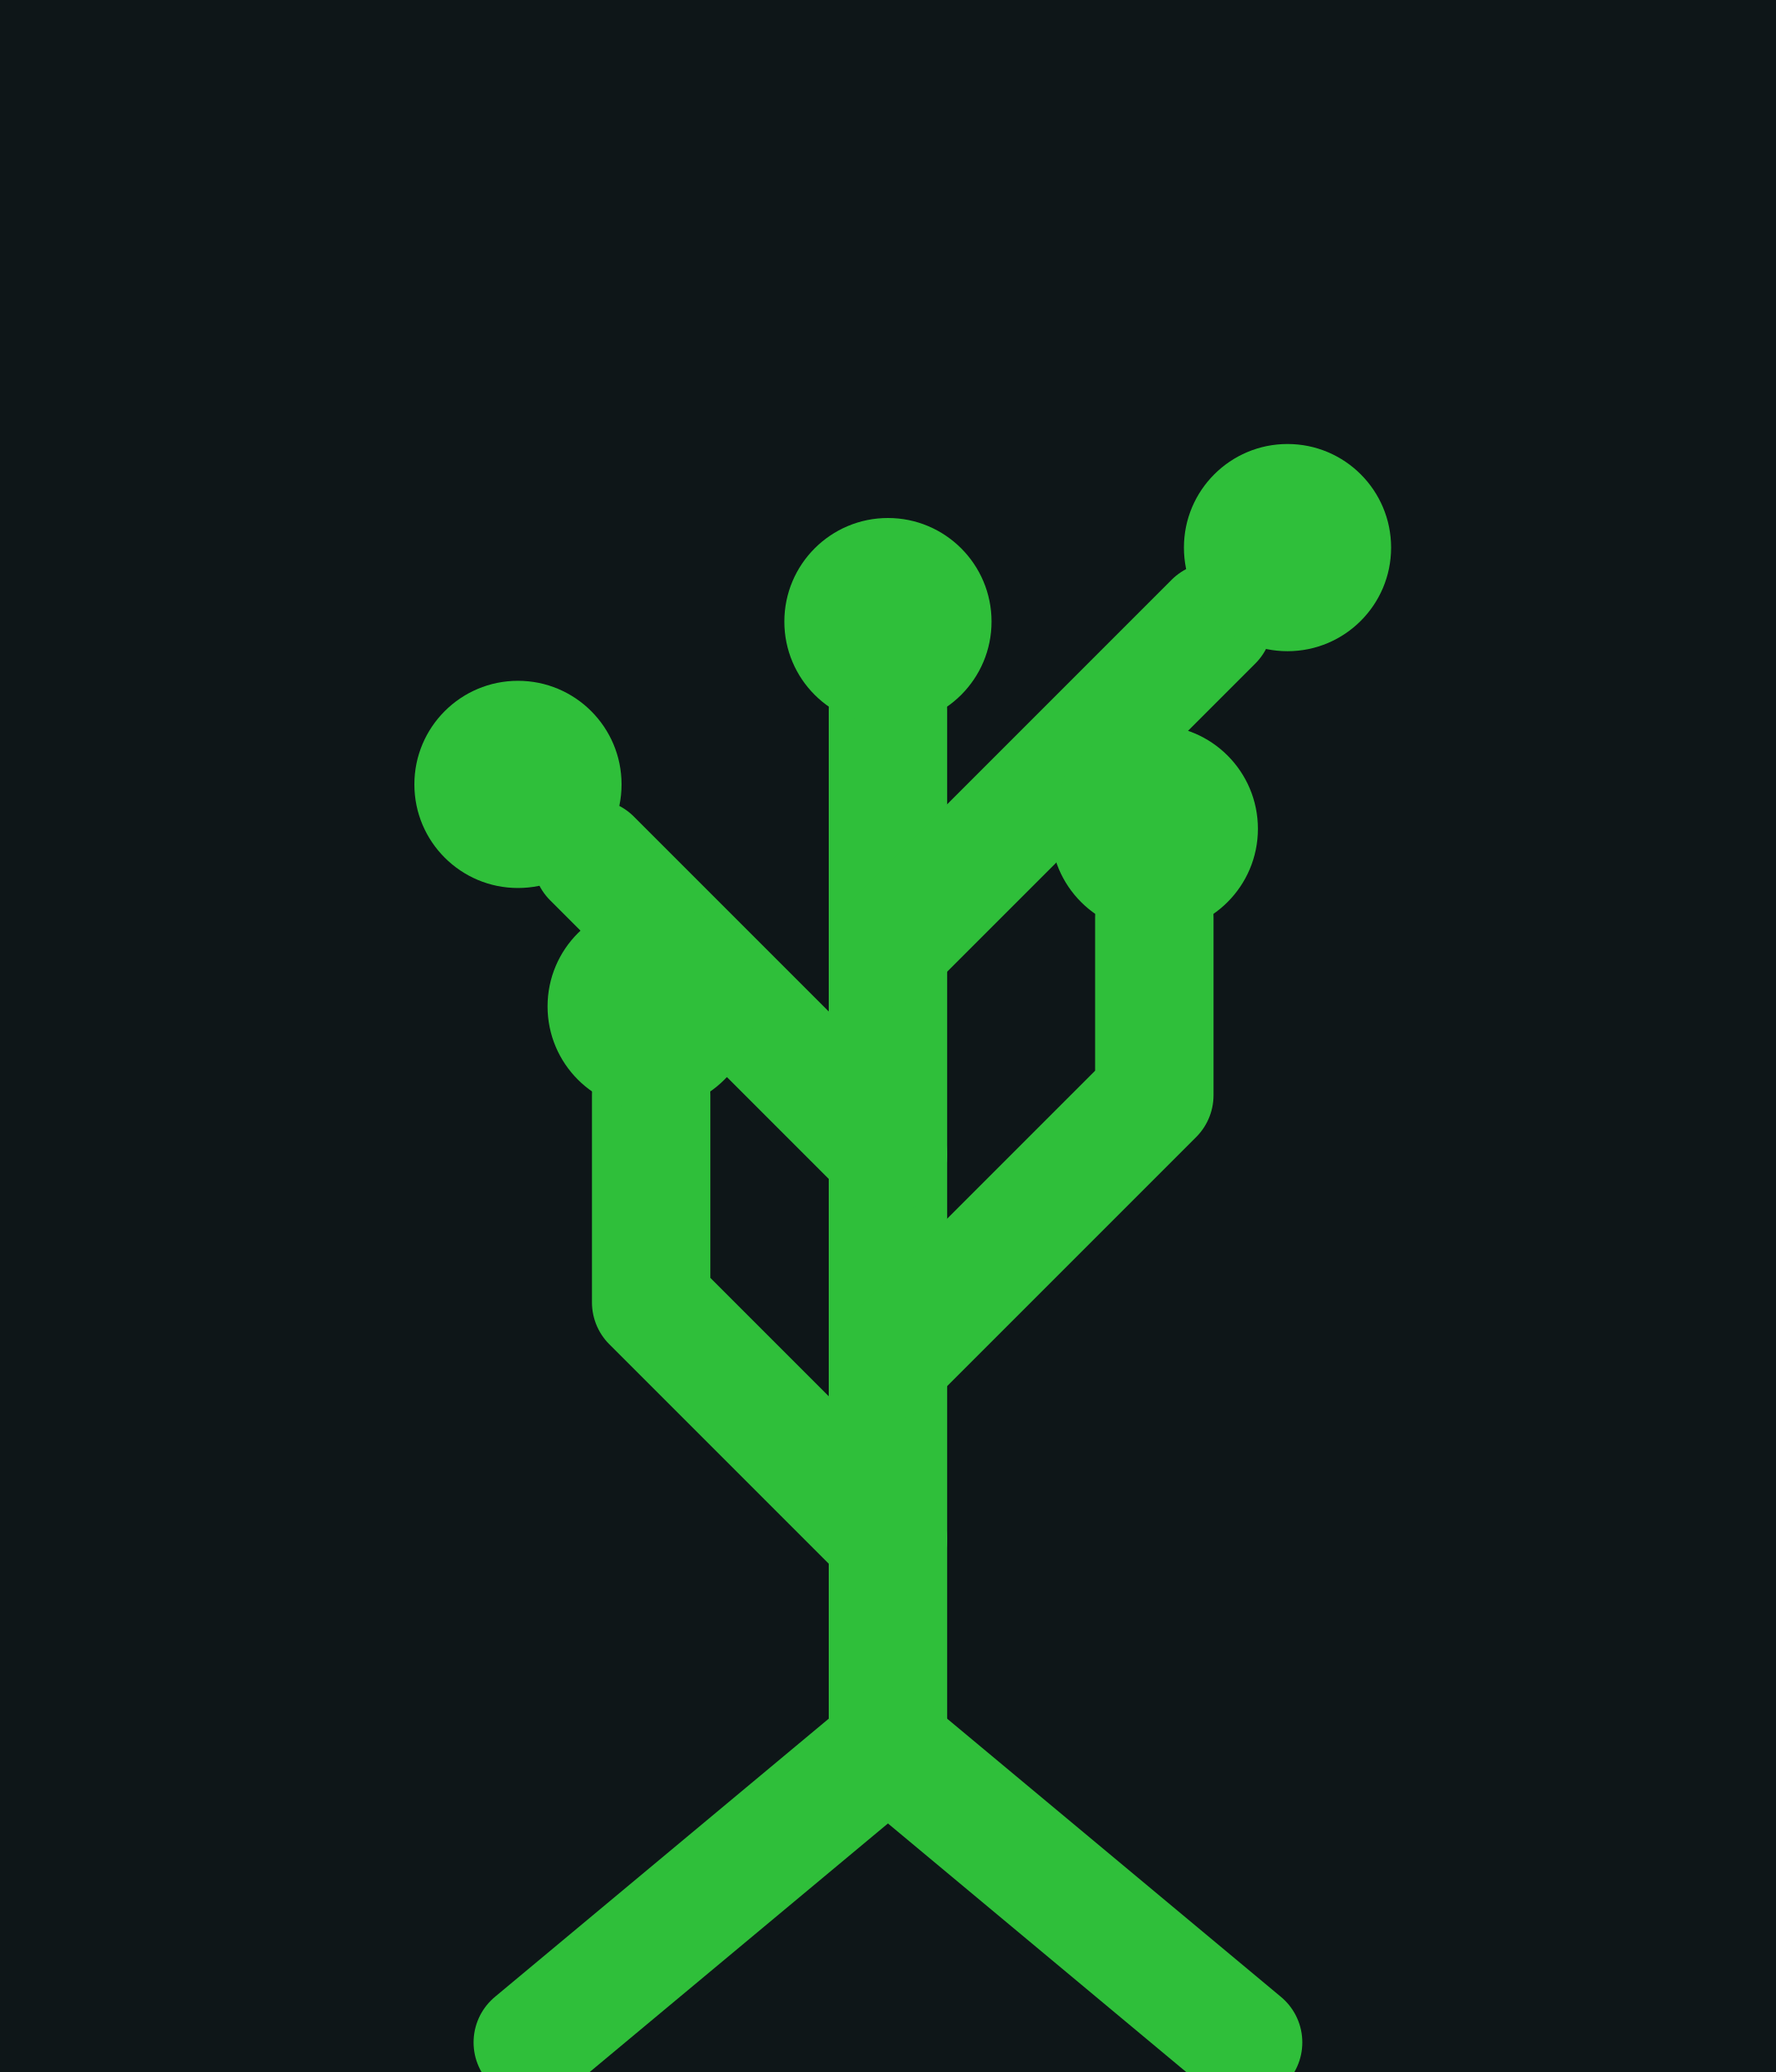
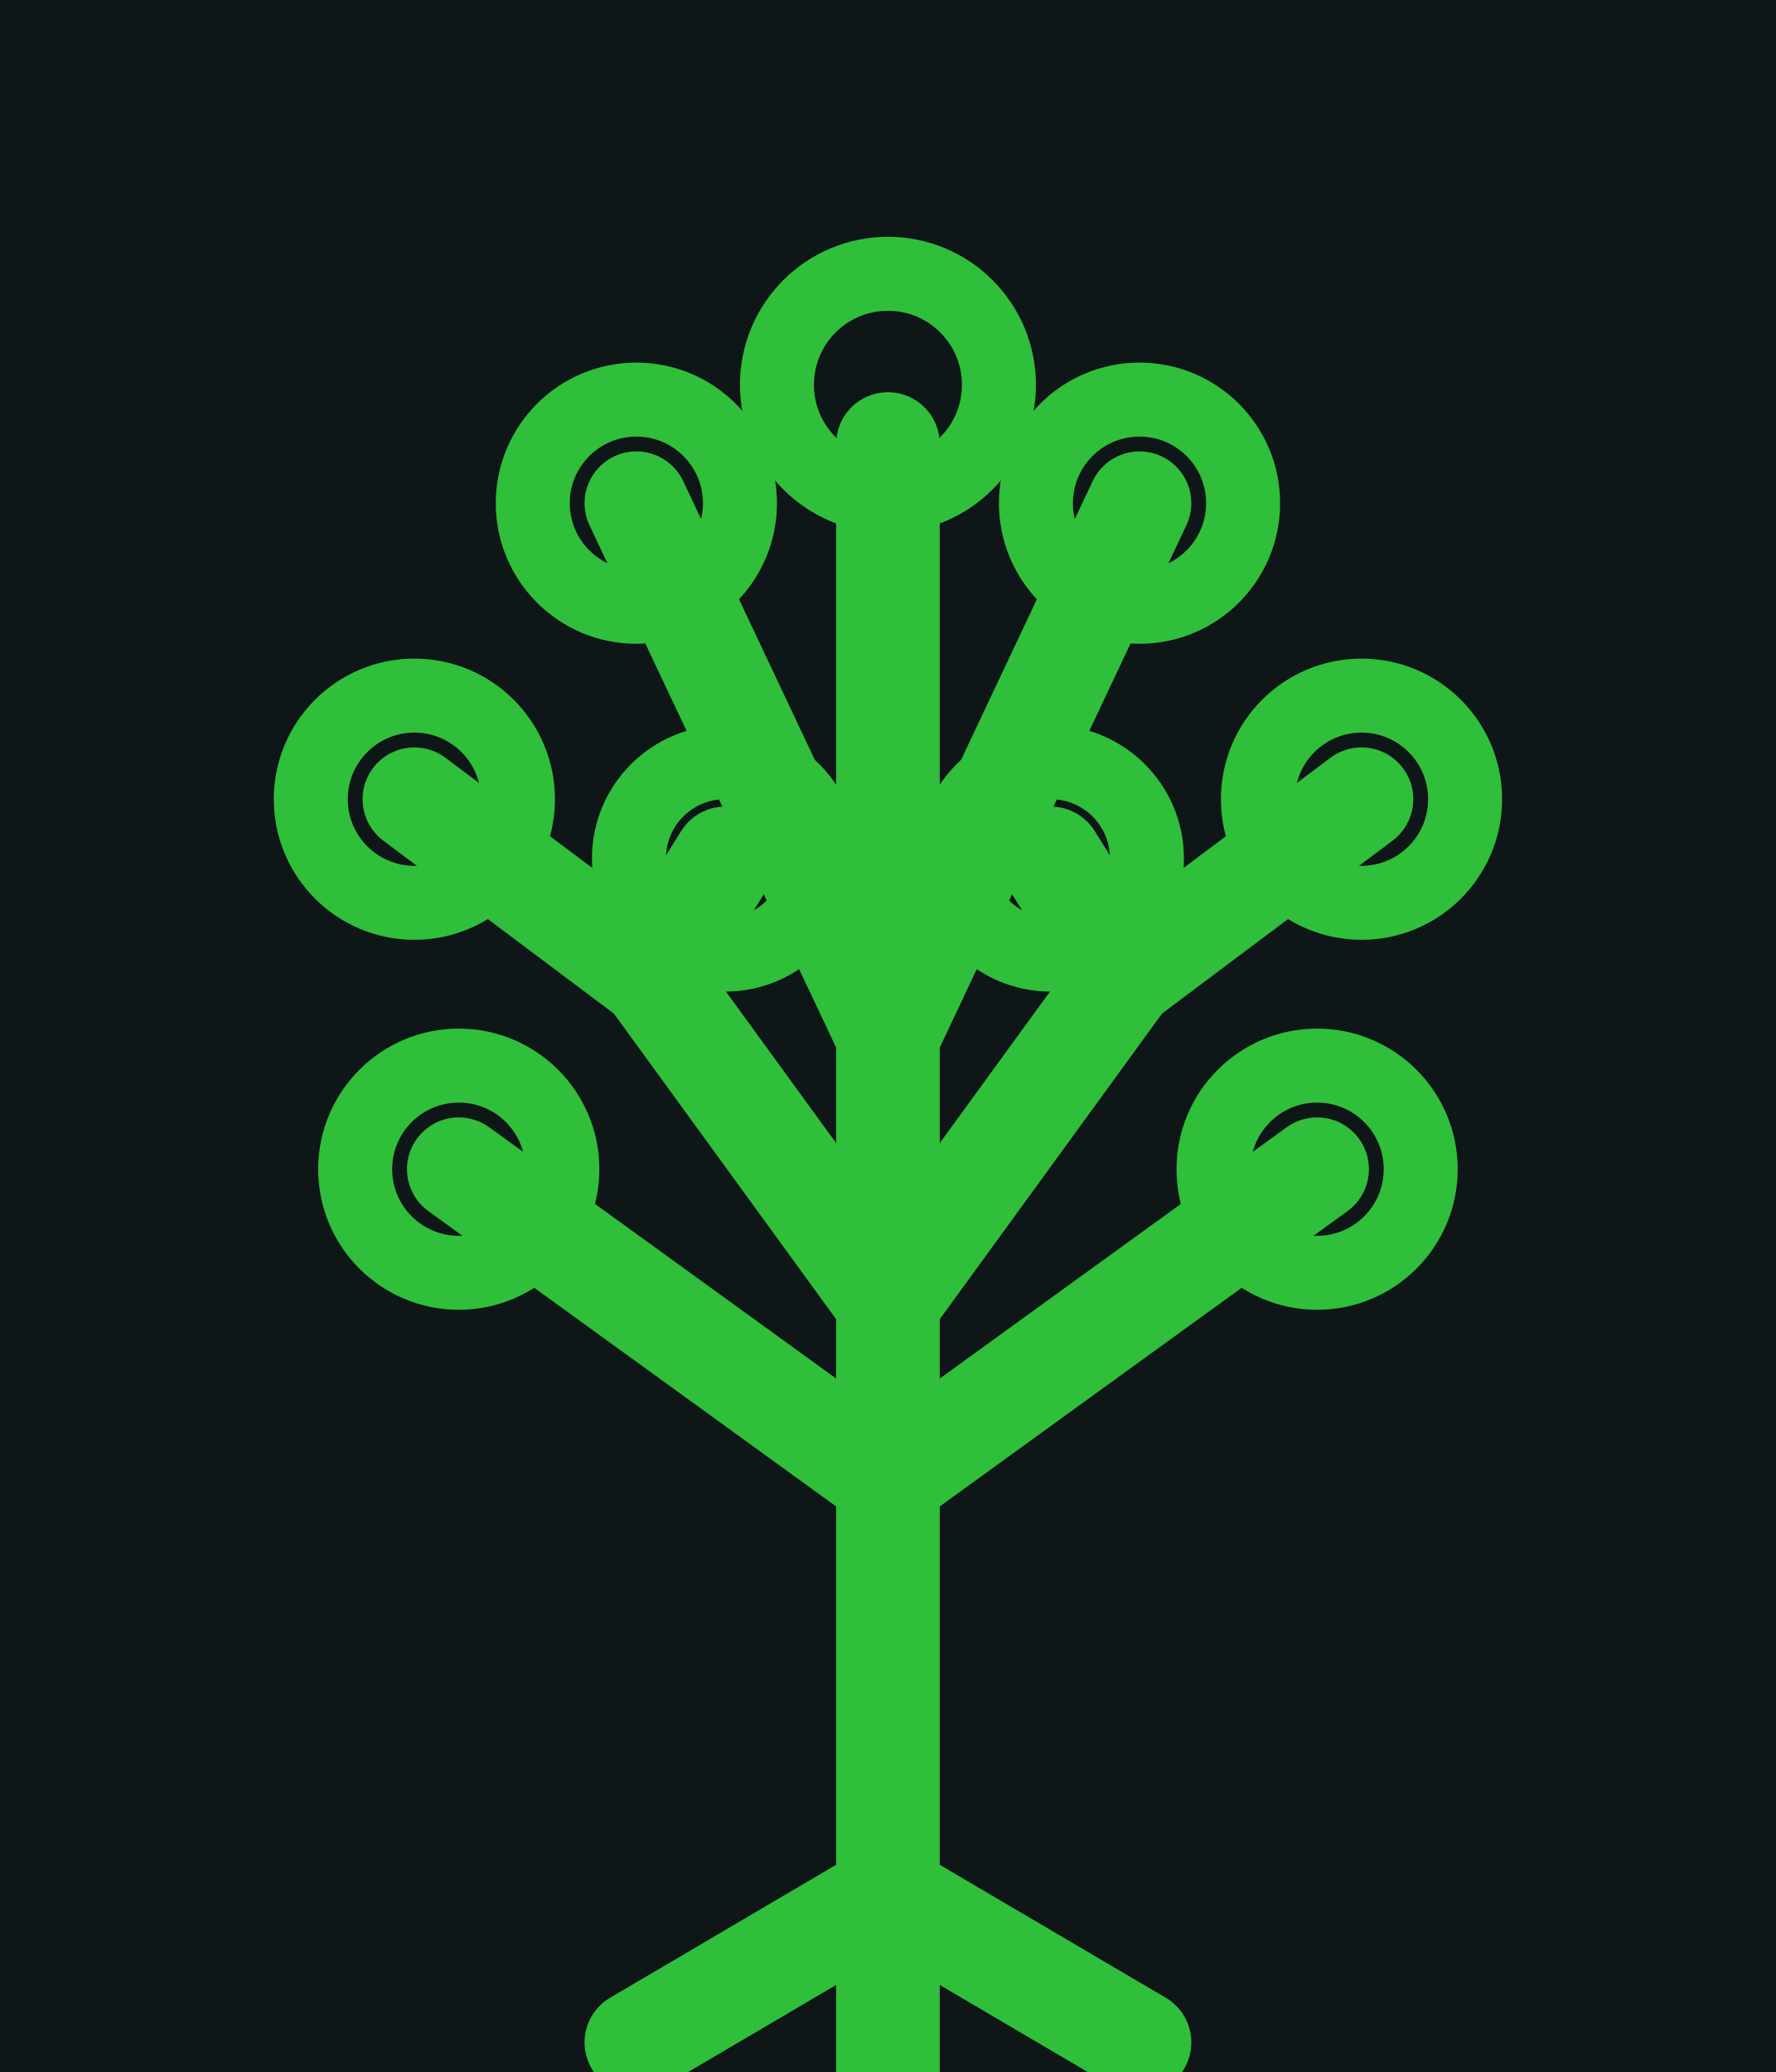
<svg xmlns="http://www.w3.org/2000/svg" viewBox="0 0 120 140">
  <rect x="-10" y="-10" width="140" height="160" rx="20" fill="#0E1618" />
-   <g stroke="#2FBF3A" stroke-width="8" stroke-linecap="round" stroke-linejoin="round" fill="none">
-     <path d="M60 118V48" />
-     <path d="M60 118 36 138" />
-     <path d="M60 118 84 138" />
-     <path d="M60 104 44 88V74" />
-     <path d="M60 92 78 74V62" />
-     <path d="M60 78 40 58" />
-     <path d="M60 64 82 42" />
+   <g stroke="#2FBF3A" stroke-width="7" stroke-linecap="round" stroke-linejoin="round" fill="none">
+     <path d="M60 128V70" />
+     <path d="M60 128 43 138" />
+     <path d="M60 128 77 138" />
+     <path d="M60 128 60 140" />
+     <path d="M60 100 31 79" />
+     <path d="M60 100 89 79" />
+     <path d="M60 88 44 66" />
+     <path d="M44 66 28 54" />
+     <path d="M44 66 49 58" />
+     <path d="M60 88 76 66" />
+     <path d="M76 66 92 54" />
+     <path d="M76 66 71 58" />
+     <path d="M60 70 43 34" />
+     <path d="M60 70 77 34" />
+     <path d="M60 70 60 30" />
  </g>
-   <g fill="#2FBF3A">
-     <circle cx="44" cy="68" r="7" />
-     <circle cx="78" cy="56" r="7" />
-     <circle cx="35" cy="53" r="7" />
-     <circle cx="87" cy="37" r="7" />
-     <circle cx="60" cy="42" r="7" />
+   <g stroke="#2FBF3A" stroke-width="5" fill="none">
+     <circle cx="31" cy="79" r="7" />
+     <circle cx="89" cy="79" r="7" />
+     <circle cx="28" cy="54" r="7" />
+     <circle cx="92" cy="54" r="7" />
+     <circle cx="49" cy="58" r="6.5" />
+     <circle cx="71" cy="58" r="6.5" />
+     <circle cx="43" cy="34" r="7" />
+     <circle cx="77" cy="34" r="7" />
+     <circle cx="60" cy="26" r="7.5" />
  </g>
</svg>
